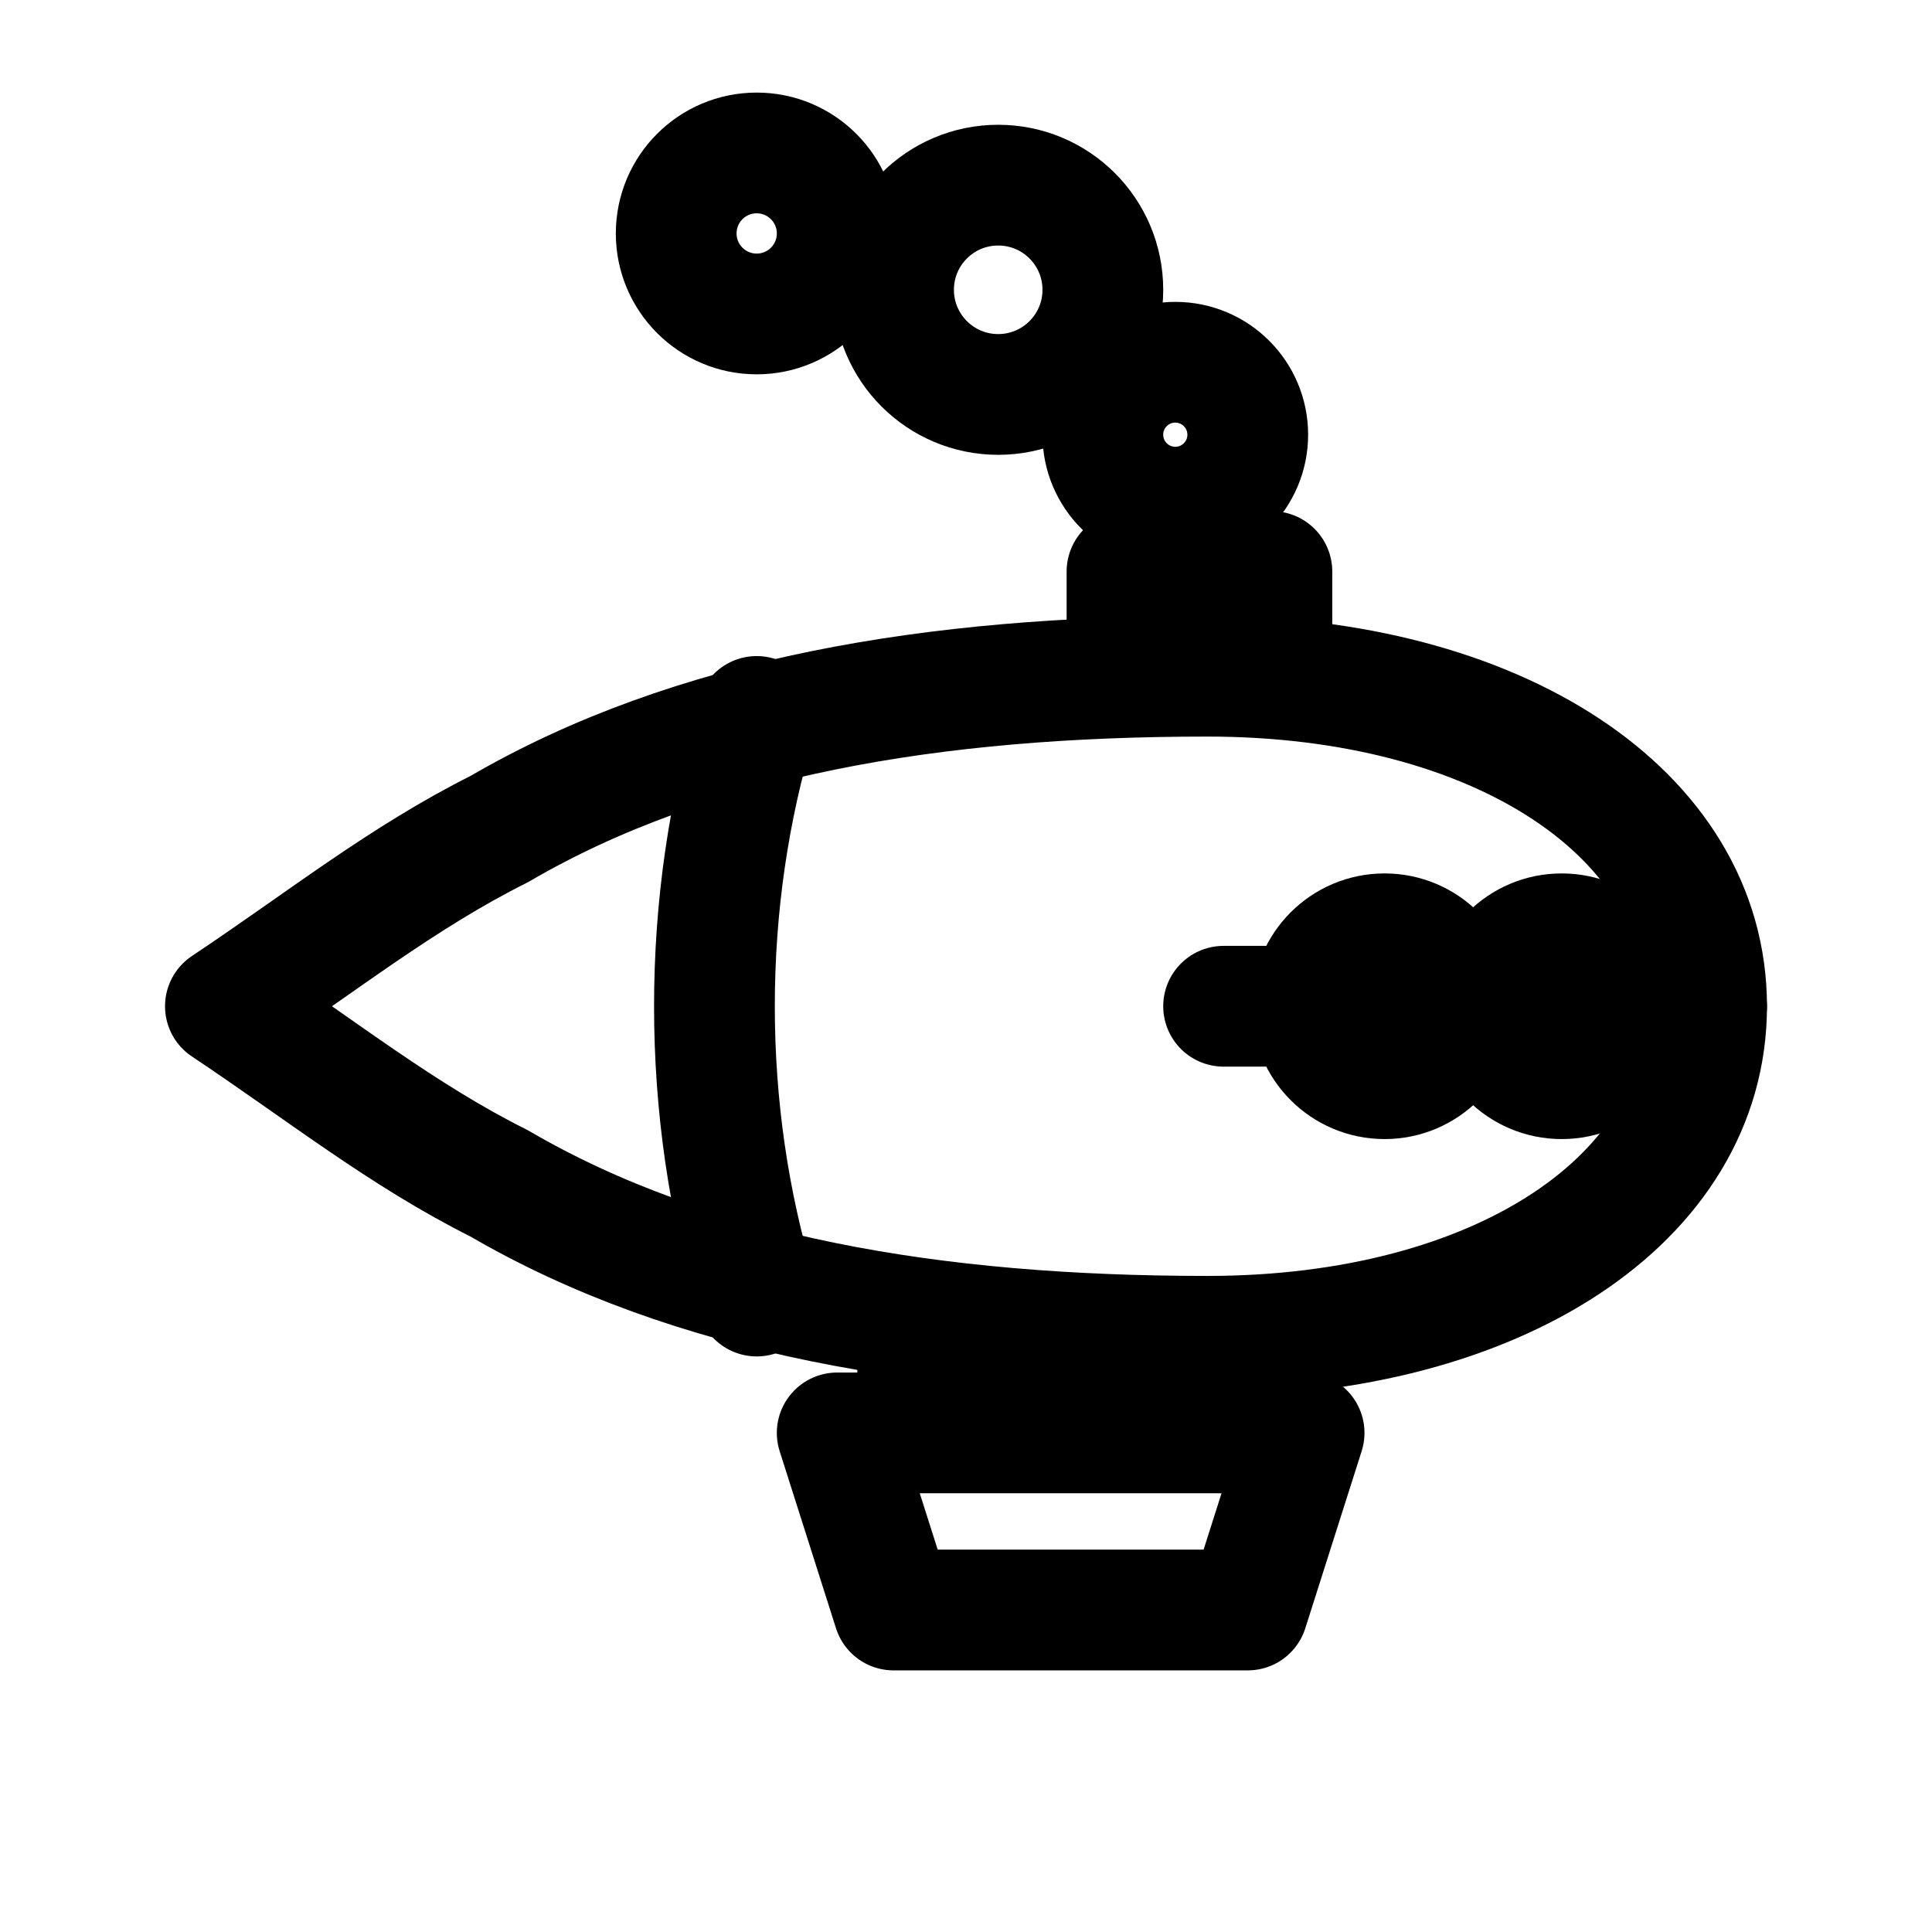
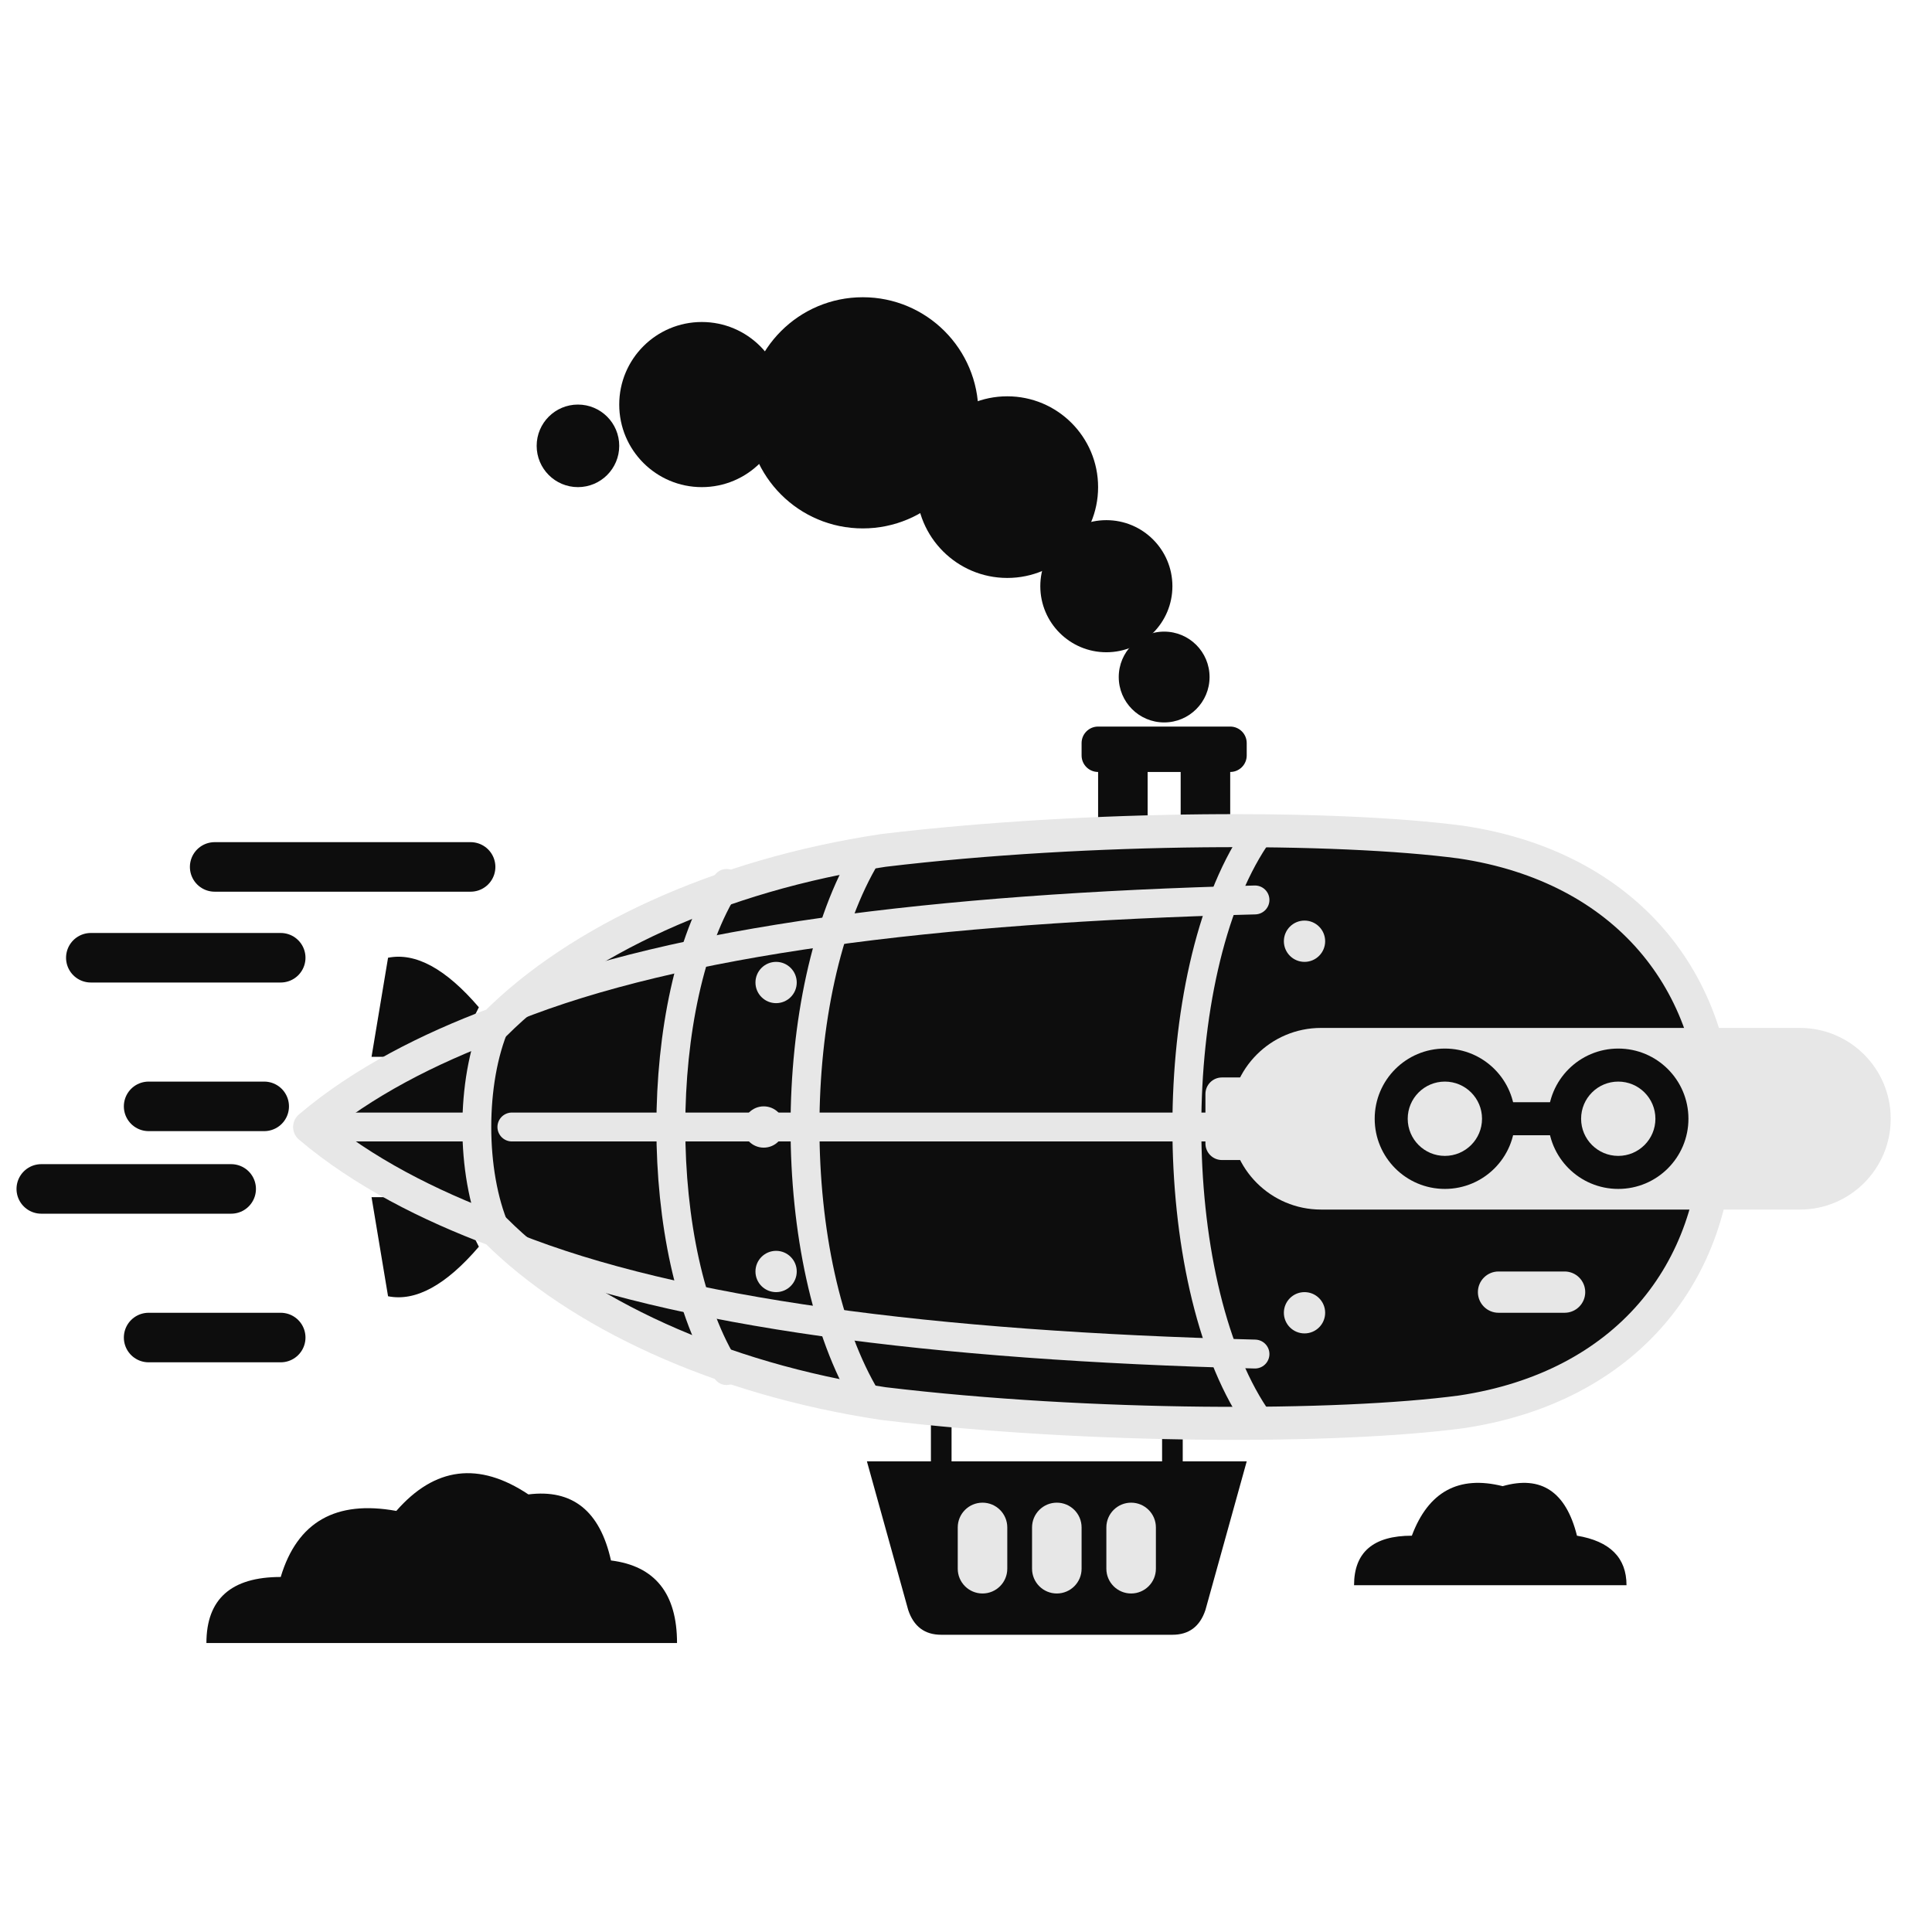
- <svg xmlns="http://www.w3.org/2000/svg" viewBox="0 0 24 24" width="24" height="24" fill="none" stroke="currentColor" stroke-width="1.5" stroke-linecap="round" stroke-linejoin="round">
-   <circle cx="14.6" cy="5.4" r="0.9" />
-   <circle cx="12.4" cy="3.6" r="1.3" />
-   <circle cx="9.4" cy="2.9" r="1" />
-   <path d="M14 8.4V7.1h1.8v1.3" />
-   <path d="M2.8 12.5c1.2-.8 2.2-1.6 3.4-2.2C8.6 8.9 11.6 8.4 15 8.4c3.6 0 6.2 1.7 6.2 4.1s-2.6 4.1-6.2 4.1c-3.4 0-6.4-.5-8.8-1.9-1.2-.6-2.2-1.4-3.4-2.2z" />
-   <path d="M9.4 8.9c-.7 2.3-.7 4.9 0 7.2" />
-   <path d="M15.2 12.5h6" />
-   <circle cx="17.2" cy="12.5" r="0.9" />
-   <circle cx="19.4" cy="12.5" r="0.9" />
-   <path d="M11.4 16.6v1.2M15.2 16.6v1.2M10.4 17.8h5.8l-.7 2.2h-4.4z" />
+ <svg xmlns="http://www.w3.org/2000/svg" viewBox="36 -6 468 468" role="img" aria-label="open-steamgate">
+   <defs>
+     <style>
+       .c{fill:#F6F1E4}
+       .d{fill:#17191D}
+       .ln{fill:none;stroke:#17191D;stroke-width:7;stroke-linecap:round;stroke-linejoin:round}
+       .sp{fill:none;stroke:#F6F1E4;stroke-width:12;stroke-linecap:round}
+     </style>
+     <mask id="airship" maskUnits="userSpaceOnUse" x="0" y="-40" width="512" height="560">
+       <path class="sp" d="M88 204H150M58 226H104M72 262H100M46 282H92M72 318H104" />
+       <g class="c">
+         <circle cx="318" cy="158" r="11" />
+         <circle cx="304" cy="136" r="16" />
+         <circle cx="280" cy="112" r="22" />
+         <circle cx="245" cy="94" r="28" />
+         <circle cx="206" cy="92" r="20" />
+         <circle cx="176" cy="102" r="10" />
+       </g>
+       <path class="c" d="M126 250 L130 226 Q140 224 152 238 L146 250 Z" />
+       <path class="c" d="M126 284 L130 308 Q140 310 152 296 L146 284 Z" />
+       <rect x="298" y="170" width="40" height="11" rx="4" class="c" />
+       <rect x="302" y="179" width="12" height="20" class="c" />
+       <rect x="322" y="179" width="12" height="20" class="c" />
+       <path d="M264 332V350M320 332V350" fill="none" stroke="#F6F1E4" stroke-width="5" stroke-linecap="round" />
+       <path class="c" d="M246 348H338L328 384Q326 390 320 390H264Q258 390 256 384Z" />
+       <g class="d">
+         <rect x="268" y="358" width="12" height="22" rx="6" />
+         <rect x="286" y="358" width="12" height="22" rx="6" />
+         <rect x="304" y="358" width="12" height="22" rx="6" />
+       </g>
+       <path class="c" stroke="#17191D" stroke-width="8" stroke-linejoin="round" d="M111 267     C124 256 140 248 156 242     C176 222 210 206 250 200     C300 194 360 194 390 198     C430 204 452 232 452 267     C452 302 430 330 390 336     C360 340 300 340 250 334     C210 328 176 312 156 292     C140 286 124 278 111 267Z" />
+       <path class="ln" d="M156 242 C150 256 150 278 156 292" />
+       <path class="ln" d="M118 267 H150" />
+       <path class="ln" d="M160 238 C200 222 262 214 340 212" />
+       <path class="ln" d="M160 267 H340" />
+       <path class="ln" d="M160 296 C200 312 262 320 340 322" />
+       <path class="ln" d="M212 208 C194 236 194 298 212 326" />
+       <path class="ln" d="M246 201 C226 234 226 300 246 333" />
+       <path class="ln" d="M340 197 C318 230 318 304 340 337" />
+       <g class="d">
+         <circle cx="224" cy="232" r="5" />
+         <circle cx="221" cy="267" r="5" />
+         <circle cx="224" cy="302" r="5" />
+         <circle cx="352" cy="222" r="5" />
+         <circle cx="352" cy="312" r="5" />
+       </g>
+       <rect x="334" y="243" width="160" height="44" rx="22" class="d" />
+       <rect x="328" y="255" width="16" height="20" rx="4" class="d" />
+       <g class="c">
+         <circle cx="386" cy="265" r="17" />
+         <circle cx="428" cy="265" r="17" />
+         <rect x="400" y="261" width="14" height="8" rx="2" />
+       </g>
+       <g class="d">
+         <circle cx="386" cy="265" r="9" />
+         <circle cx="428" cy="265" r="9" />
+       </g>
+       <rect x="394" y="302" width="26" height="10" rx="5" class="d" />
+       <g class="c">
+         <path d="M86 392 Q86 376 104 376 Q110 356 132 360 Q146 344 164 356 Q180 354 184 372 Q200 374 200 392 Z" />
+         <path d="M364 378 Q364 366 378 366 Q384 350 400 354 Q414 350 418 366 Q430 368 430 378 Z" />
+       </g>
+     </mask>
+   </defs>
+   <rect x="0" y="-40" width="512" height="560" fill="#000" mask="url(#airship)" />
</svg>
